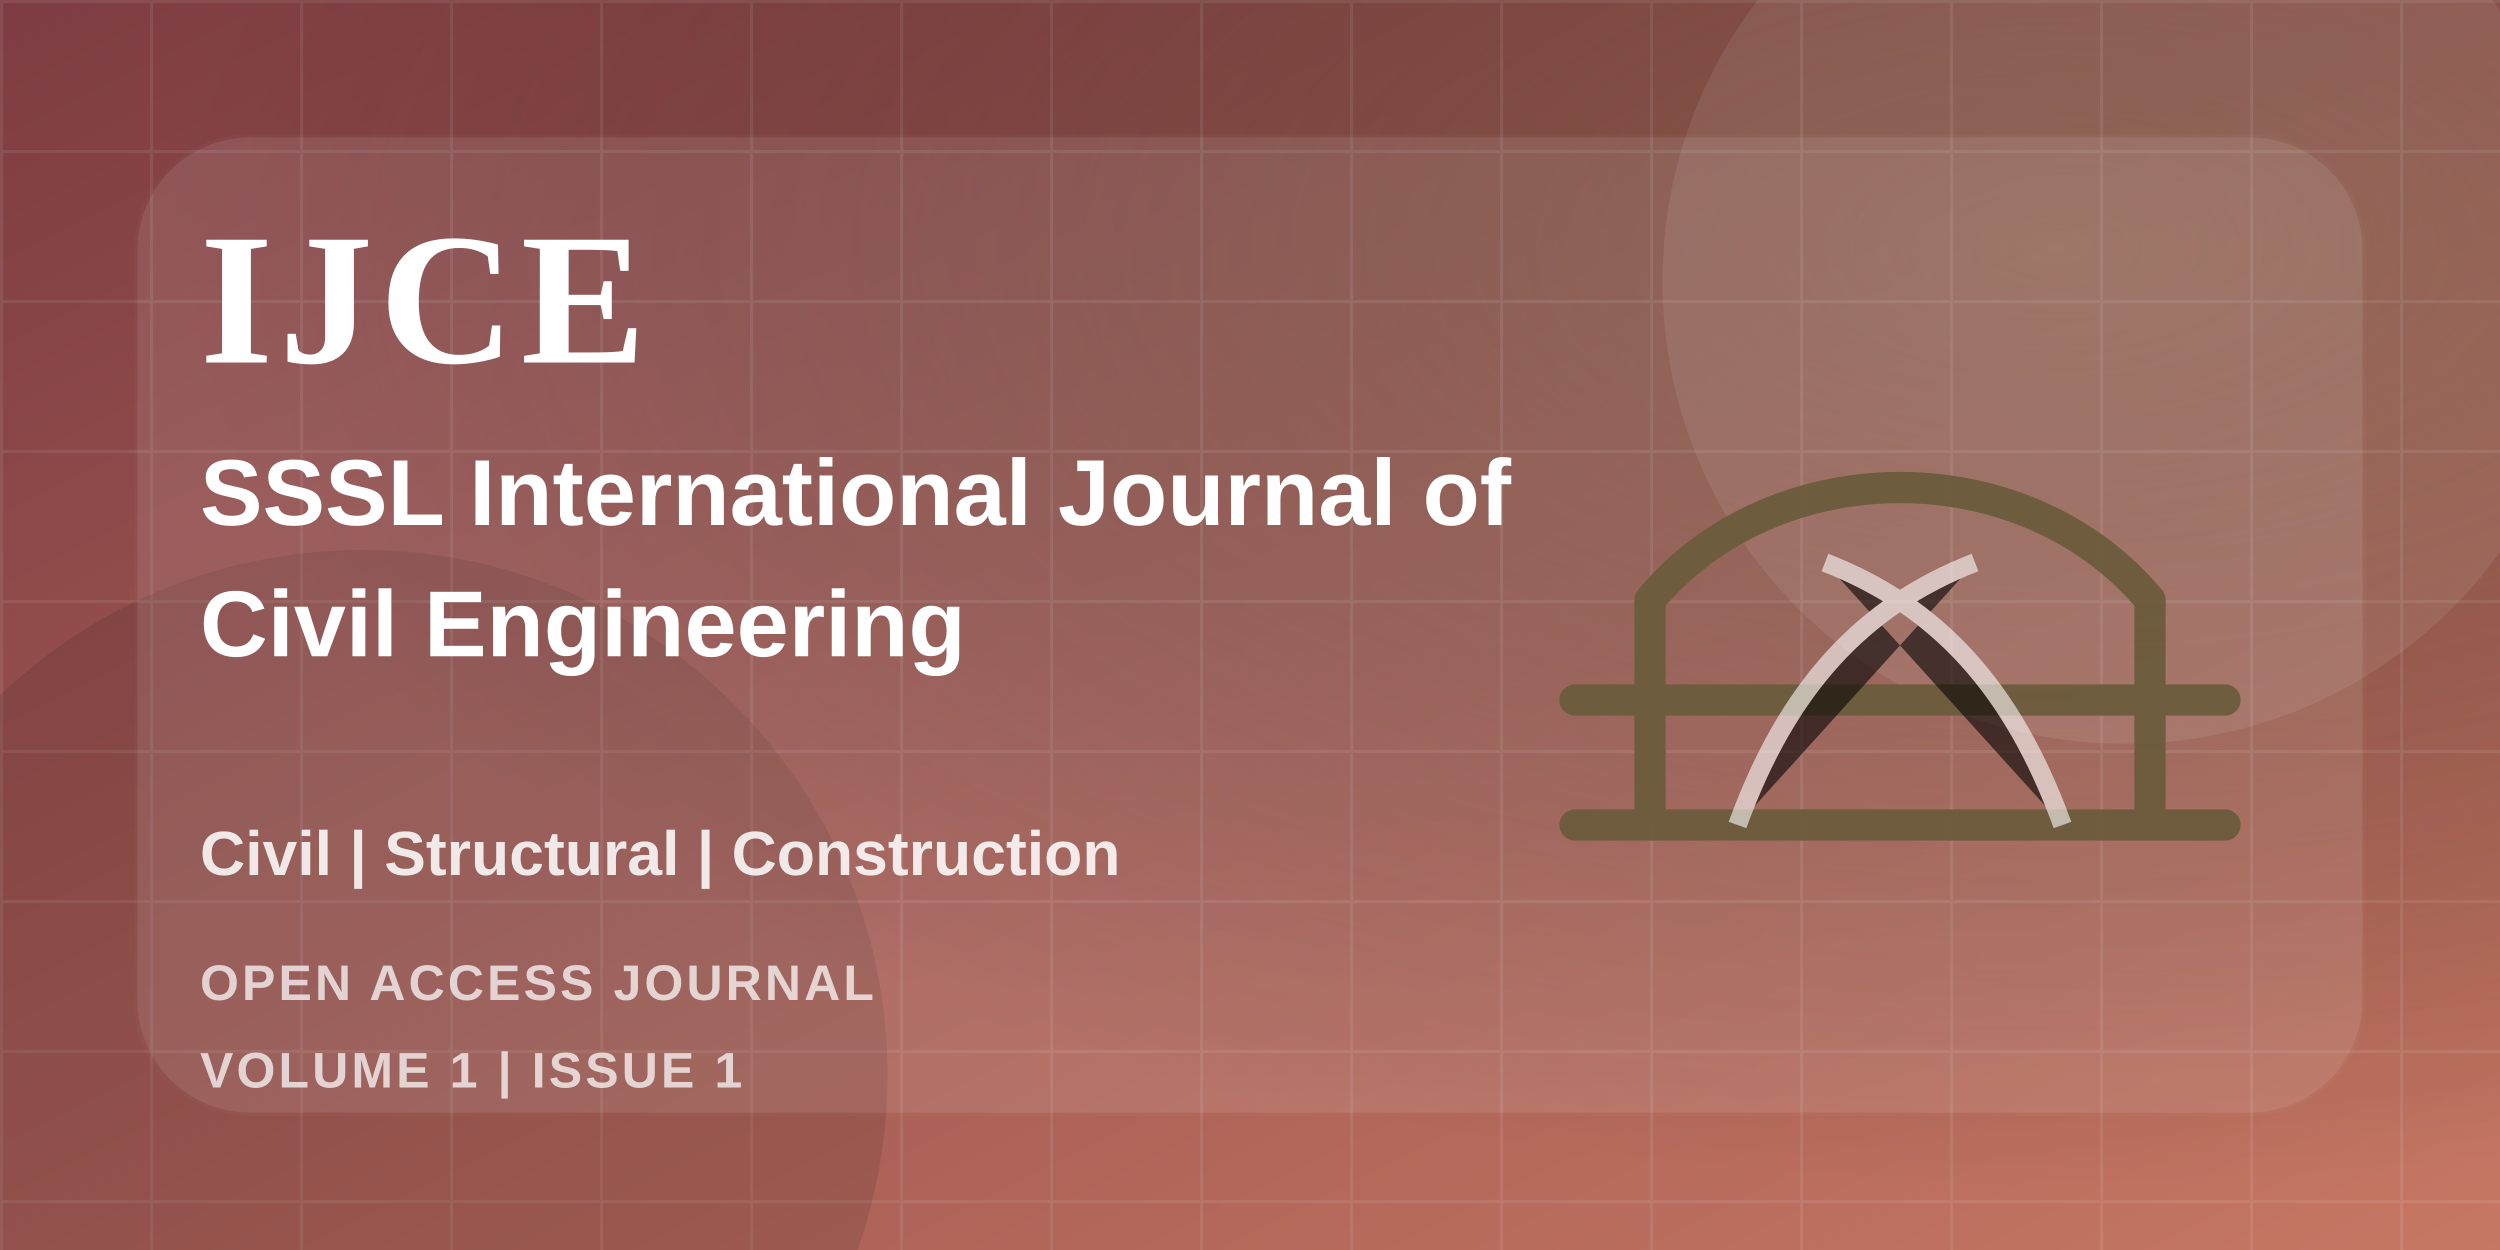
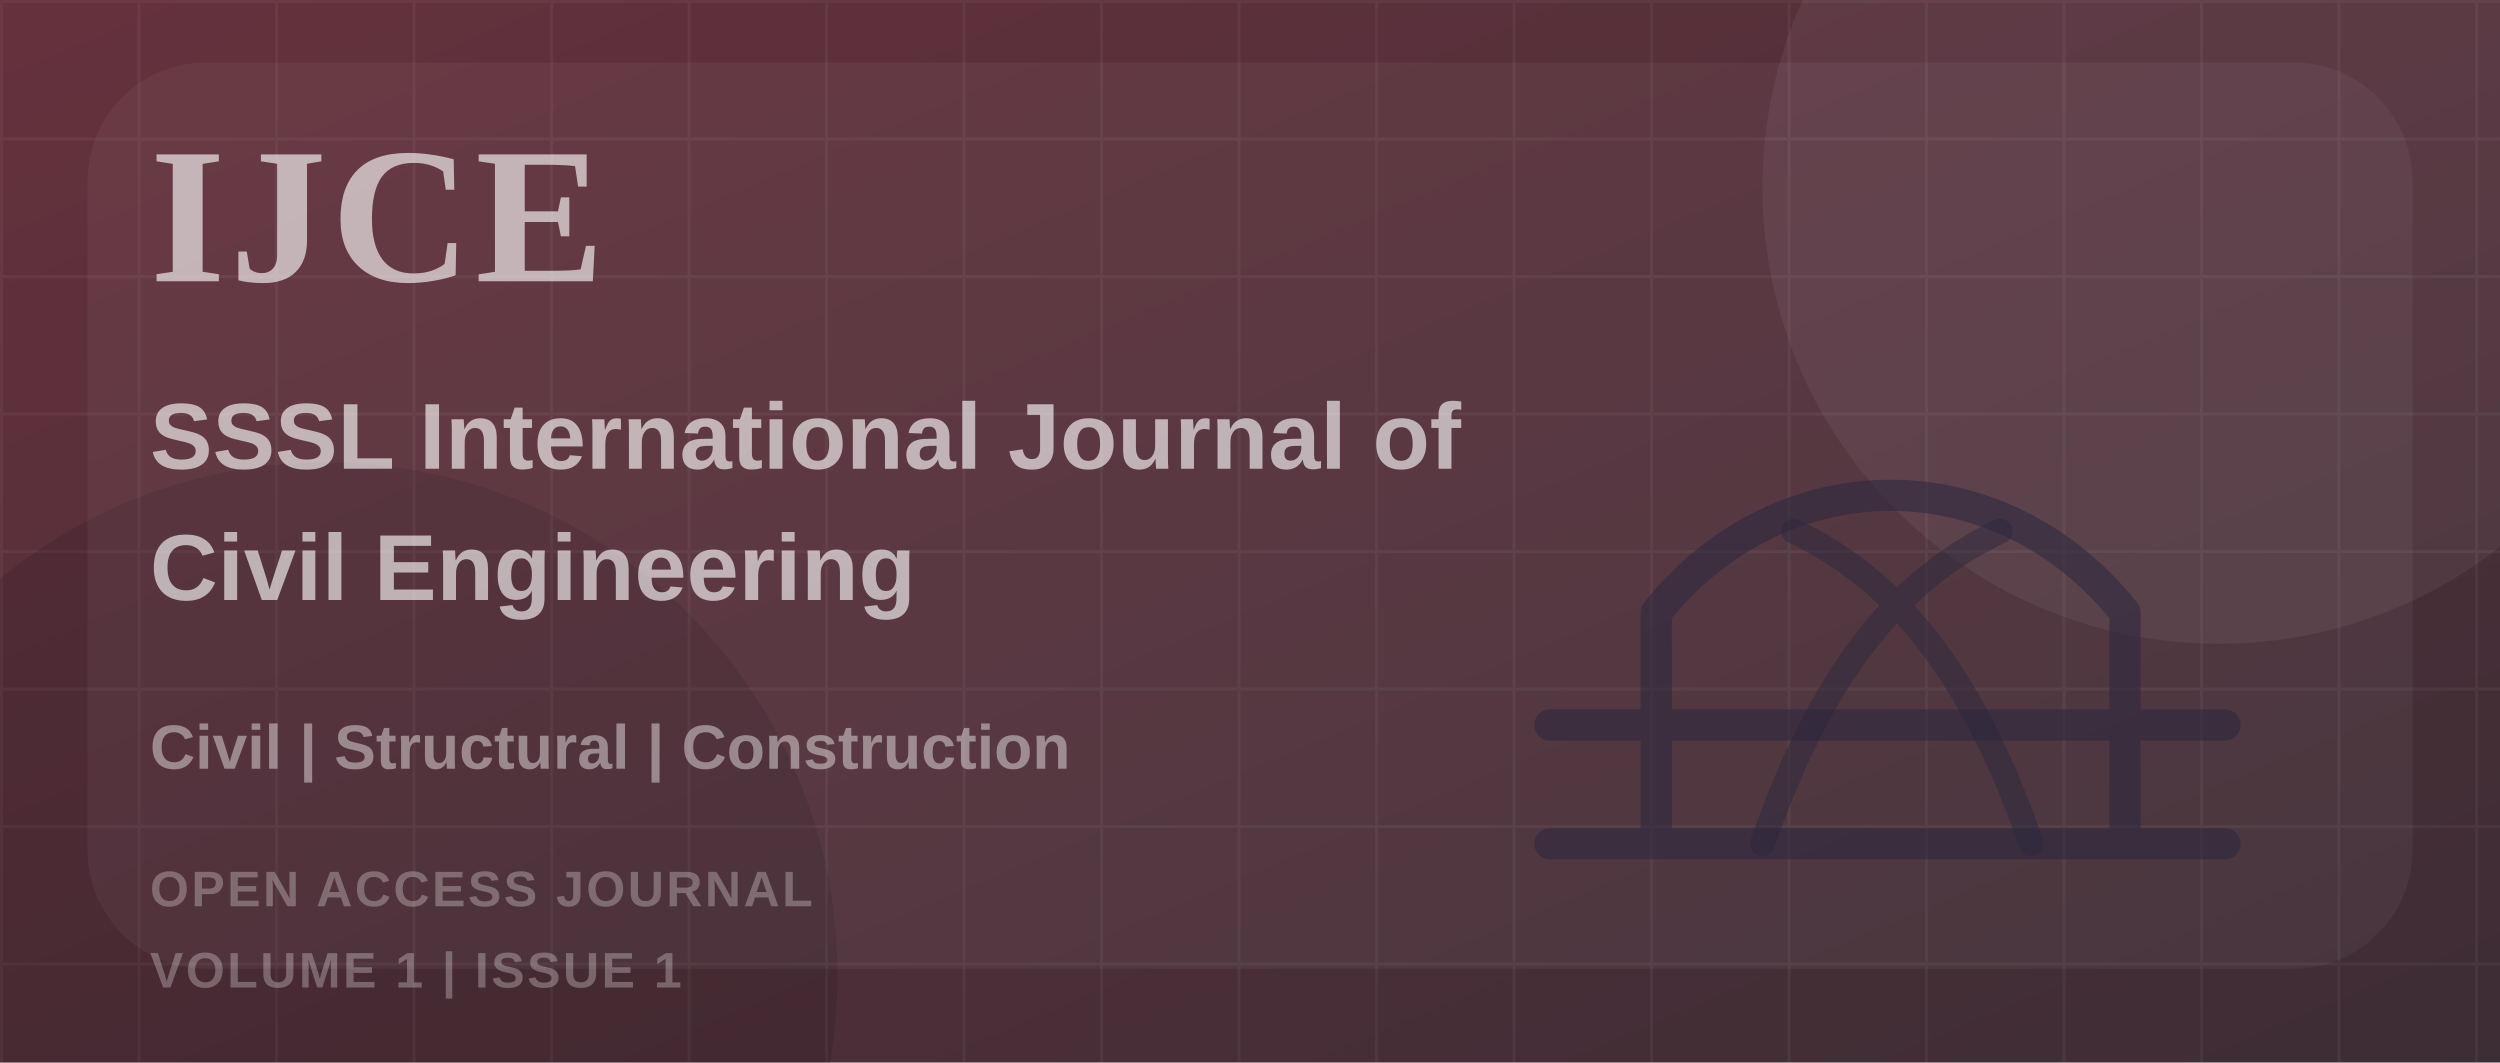
- <svg xmlns="http://www.w3.org/2000/svg" viewBox="0 0 400 200" role="img" aria-labelledby="title-IJCE desc-IJCE">
+ <svg xmlns="http://www.w3.org/2000/svg" viewBox="0 0 400 170" role="img" aria-labelledby="title-IJCE desc-IJCE">
  <defs>
-     <linearGradient id="coverGrad4" x1="0%" y1="0%" x2="100%" y2="100%">
-       <stop offset="0%" stop-color="#7d3c42" />
-       <stop offset="100%" stop-color="#c77864" />
+     <linearGradient id="journalBanner4" x1="0%" y1="0%" x2="100%" y2="100%">
+       <stop offset="0%" stop-color="#65313d" />
+       <stop offset="100%" stop-color="#3d2d35" />
    </linearGradient>
-     <radialGradient id="glow4" cx="82%" cy="20%" r="75%">
-       <stop offset="0%" stop-color="#6c5b3d" stop-opacity="0.45" />
-       <stop offset="100%" stop-color="#000000" stop-opacity="0" />
-     </radialGradient>
-     <pattern id="grid4" width="24" height="24" patternUnits="userSpaceOnUse">
-       <path d="M24 0H0V24" fill="none" stroke="#ffffff" stroke-opacity="0.08" stroke-width="1" />
+     <pattern id="grid4" width="22" height="22" patternUnits="userSpaceOnUse">
+       <path d="M22 0H0V22" fill="none" stroke="#ffffff" stroke-opacity="0.045" stroke-width="1" />
    </pattern>
    <style>
-       .code { font-family: Georgia, 'Times New Roman', serif; font-size: 30px; font-weight: 800; letter-spacing: 1px; fill: #ffffff; }
-       .title { font-family: 'Outfit', 'Segoe UI', Arial, sans-serif; font-size: 15px; font-weight: 800; fill: #ffffff; }
-       .subject { font-family: 'Poppins', 'Segoe UI', Arial, sans-serif; font-size: 10px; font-weight: 700; fill: rgba(255,255,255,0.86); }
-       .meta { font-family: 'Poppins', 'Segoe UI', Arial, sans-serif; font-size: 8px; font-weight: 700; fill: rgba(255,255,255,0.72); letter-spacing: 0.5px; }
+       .code { font-family: Georgia, 'Times New Roman', serif; font-size: 31px; font-weight: 800; letter-spacing: 0.7px; fill: rgba(255,255,255,0.62); }
+       .title { font-family: 'Outfit', 'Segoe UI', Arial, sans-serif; font-size: 15px; font-weight: 800; fill: rgba(255,255,255,0.62); }
+       .subject { font-family: 'Poppins', 'Segoe UI', Arial, sans-serif; font-size: 10px; font-weight: 700; fill: rgba(255,255,255,0.42); }
+       .meta { font-family: 'Poppins', 'Segoe UI', Arial, sans-serif; font-size: 8px; font-weight: 800; fill: rgba(255,255,255,0.28); letter-spacing: 0.4px; }
    </style>
  </defs>
-   <rect width="400" height="200" rx="0" fill="url(#coverGrad4)" />
-   <rect width="400" height="200" fill="url(#glow4)" />
-   <rect width="400" height="200" fill="url(#grid4)" />
-   <circle cx="340" cy="45" r="74" fill="#ffffff" opacity="0.08" />
-   <circle cx="58" cy="172" r="84" fill="#000000" opacity="0.10" />
-   <rect x="22" y="22" width="356" height="156" rx="18" fill="#ffffff" opacity="0.10" stroke="#ffffff" stroke-opacity="0.22" />
-   <text x="32" y="58" class="code">IJCE</text>
-   <text x="32" y="84" class="title">SSSL International Journal of</text>
-   <text x="32" y="105" class="title">Civil Engineering</text>
-   <text x="32" y="140" class="subject">Civil | Structural | Construction</text>
-   <text x="32" y="160" class="meta">OPEN ACCESS JOURNAL</text>
-   <text x="32" y="174" class="meta">VOLUME 1 | ISSUE 1</text>
-   <path d="M252 132h104M264 132V96M344 132V96M264 96c20-24 60-24 80 0M252 112h104" fill="none" stroke="#6c5b3d" stroke-width="5" stroke-linecap="round" stroke-linejoin="round" opacity="0.95" />
-   <path d="M278 132c8-22 20-35 38-42M330 132c-8-22-20-35-38-42" stroke="#ffffff" opacity="0.58" stroke-width="3" />
+   <rect width="400" height="170" fill="url(#journalBanner4)" />
+   <rect width="400" height="170" fill="url(#grid4)" />
+   <circle cx="355" cy="30" r="73" fill="#ffffff" opacity="0.055" />
+   <circle cx="52" cy="156" r="82" fill="#000000" opacity="0.11" />
+   <rect x="14" y="10" width="372" height="145" rx="19" fill="#ffffff" opacity="0.045" />
+   <text x="24" y="45" class="code">IJCE</text>
+   <text x="24" y="75" class="title">SSSL International Journal of</text>
+   <text x="24" y="96" class="title">Civil Engineering</text>
+   <text x="24" y="123" class="subject">Civil | Structural | Construction</text>
+   <text x="24" y="145" class="meta">OPEN ACCESS JOURNAL</text>
+   <text x="24" y="158" class="meta">VOLUME 1 | ISSUE 1</text>
+   <path d="M248 135h108M265 135V98M340 135V98M265 98c20-25 55-25 75 0M248 116h108" fill="none" stroke="#2a273c" stroke-width="5" stroke-linecap="round" stroke-linejoin="round" opacity="0.56" />
+   <path d="M282 135c9-26 21-42 38-50M325 135c-9-26-21-42-38-50" fill="none" stroke="#2a273c" stroke-width="4" stroke-linecap="round" stroke-linejoin="round" opacity="0.48" />
</svg>
